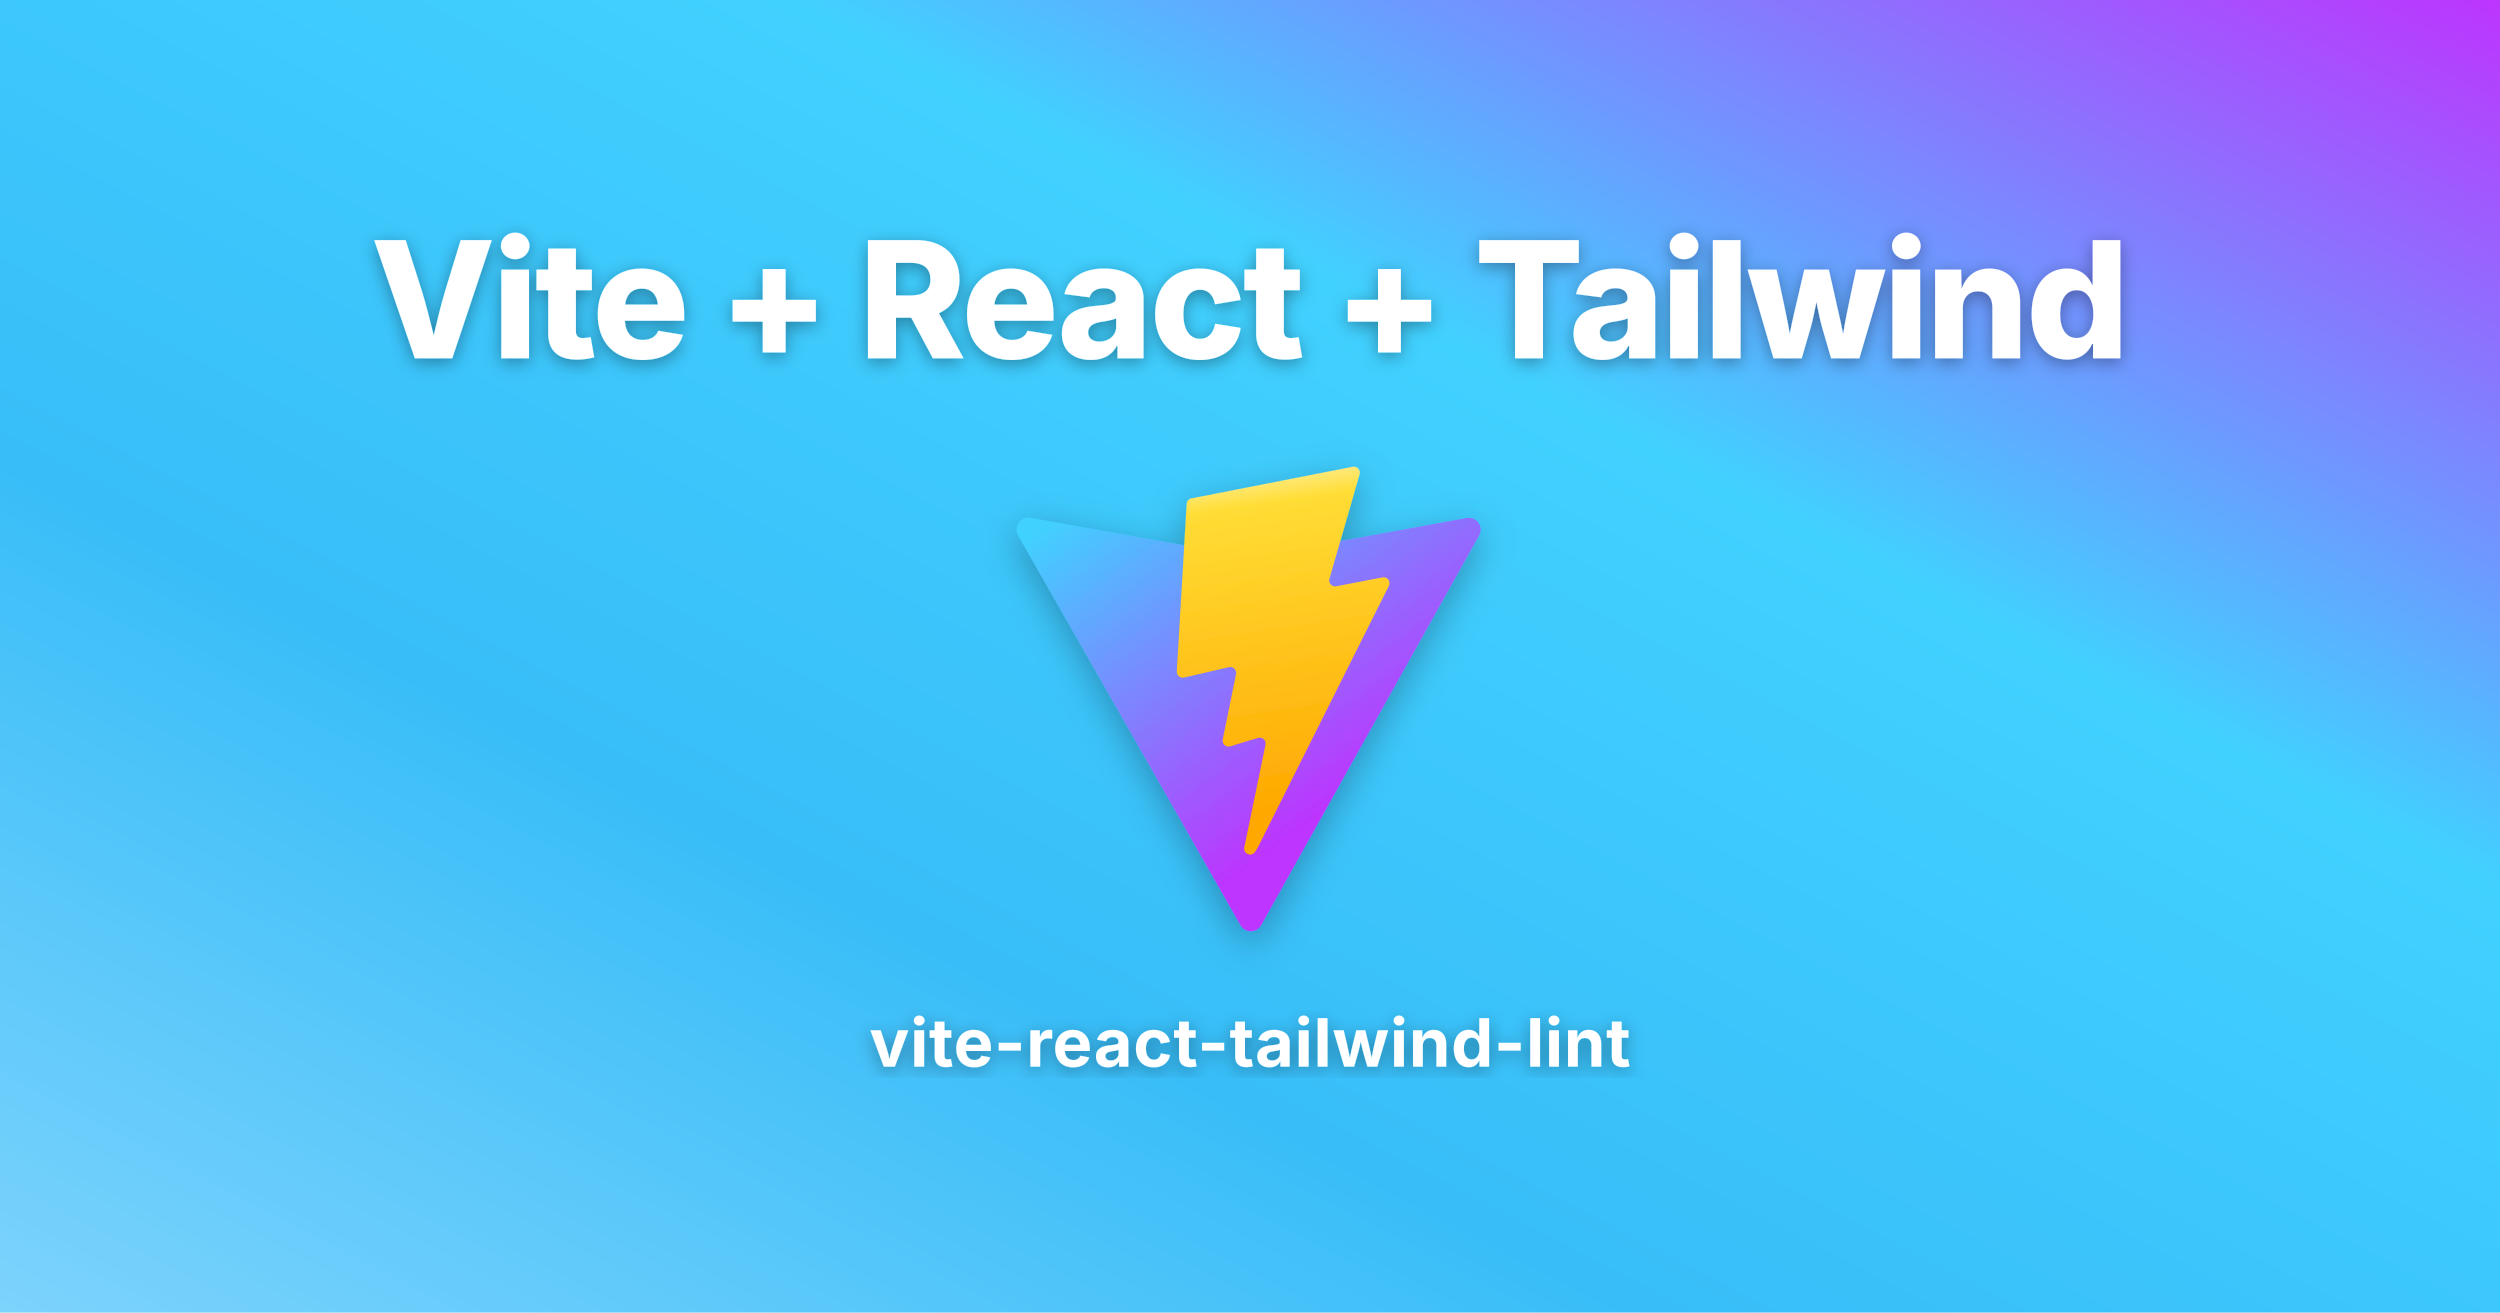
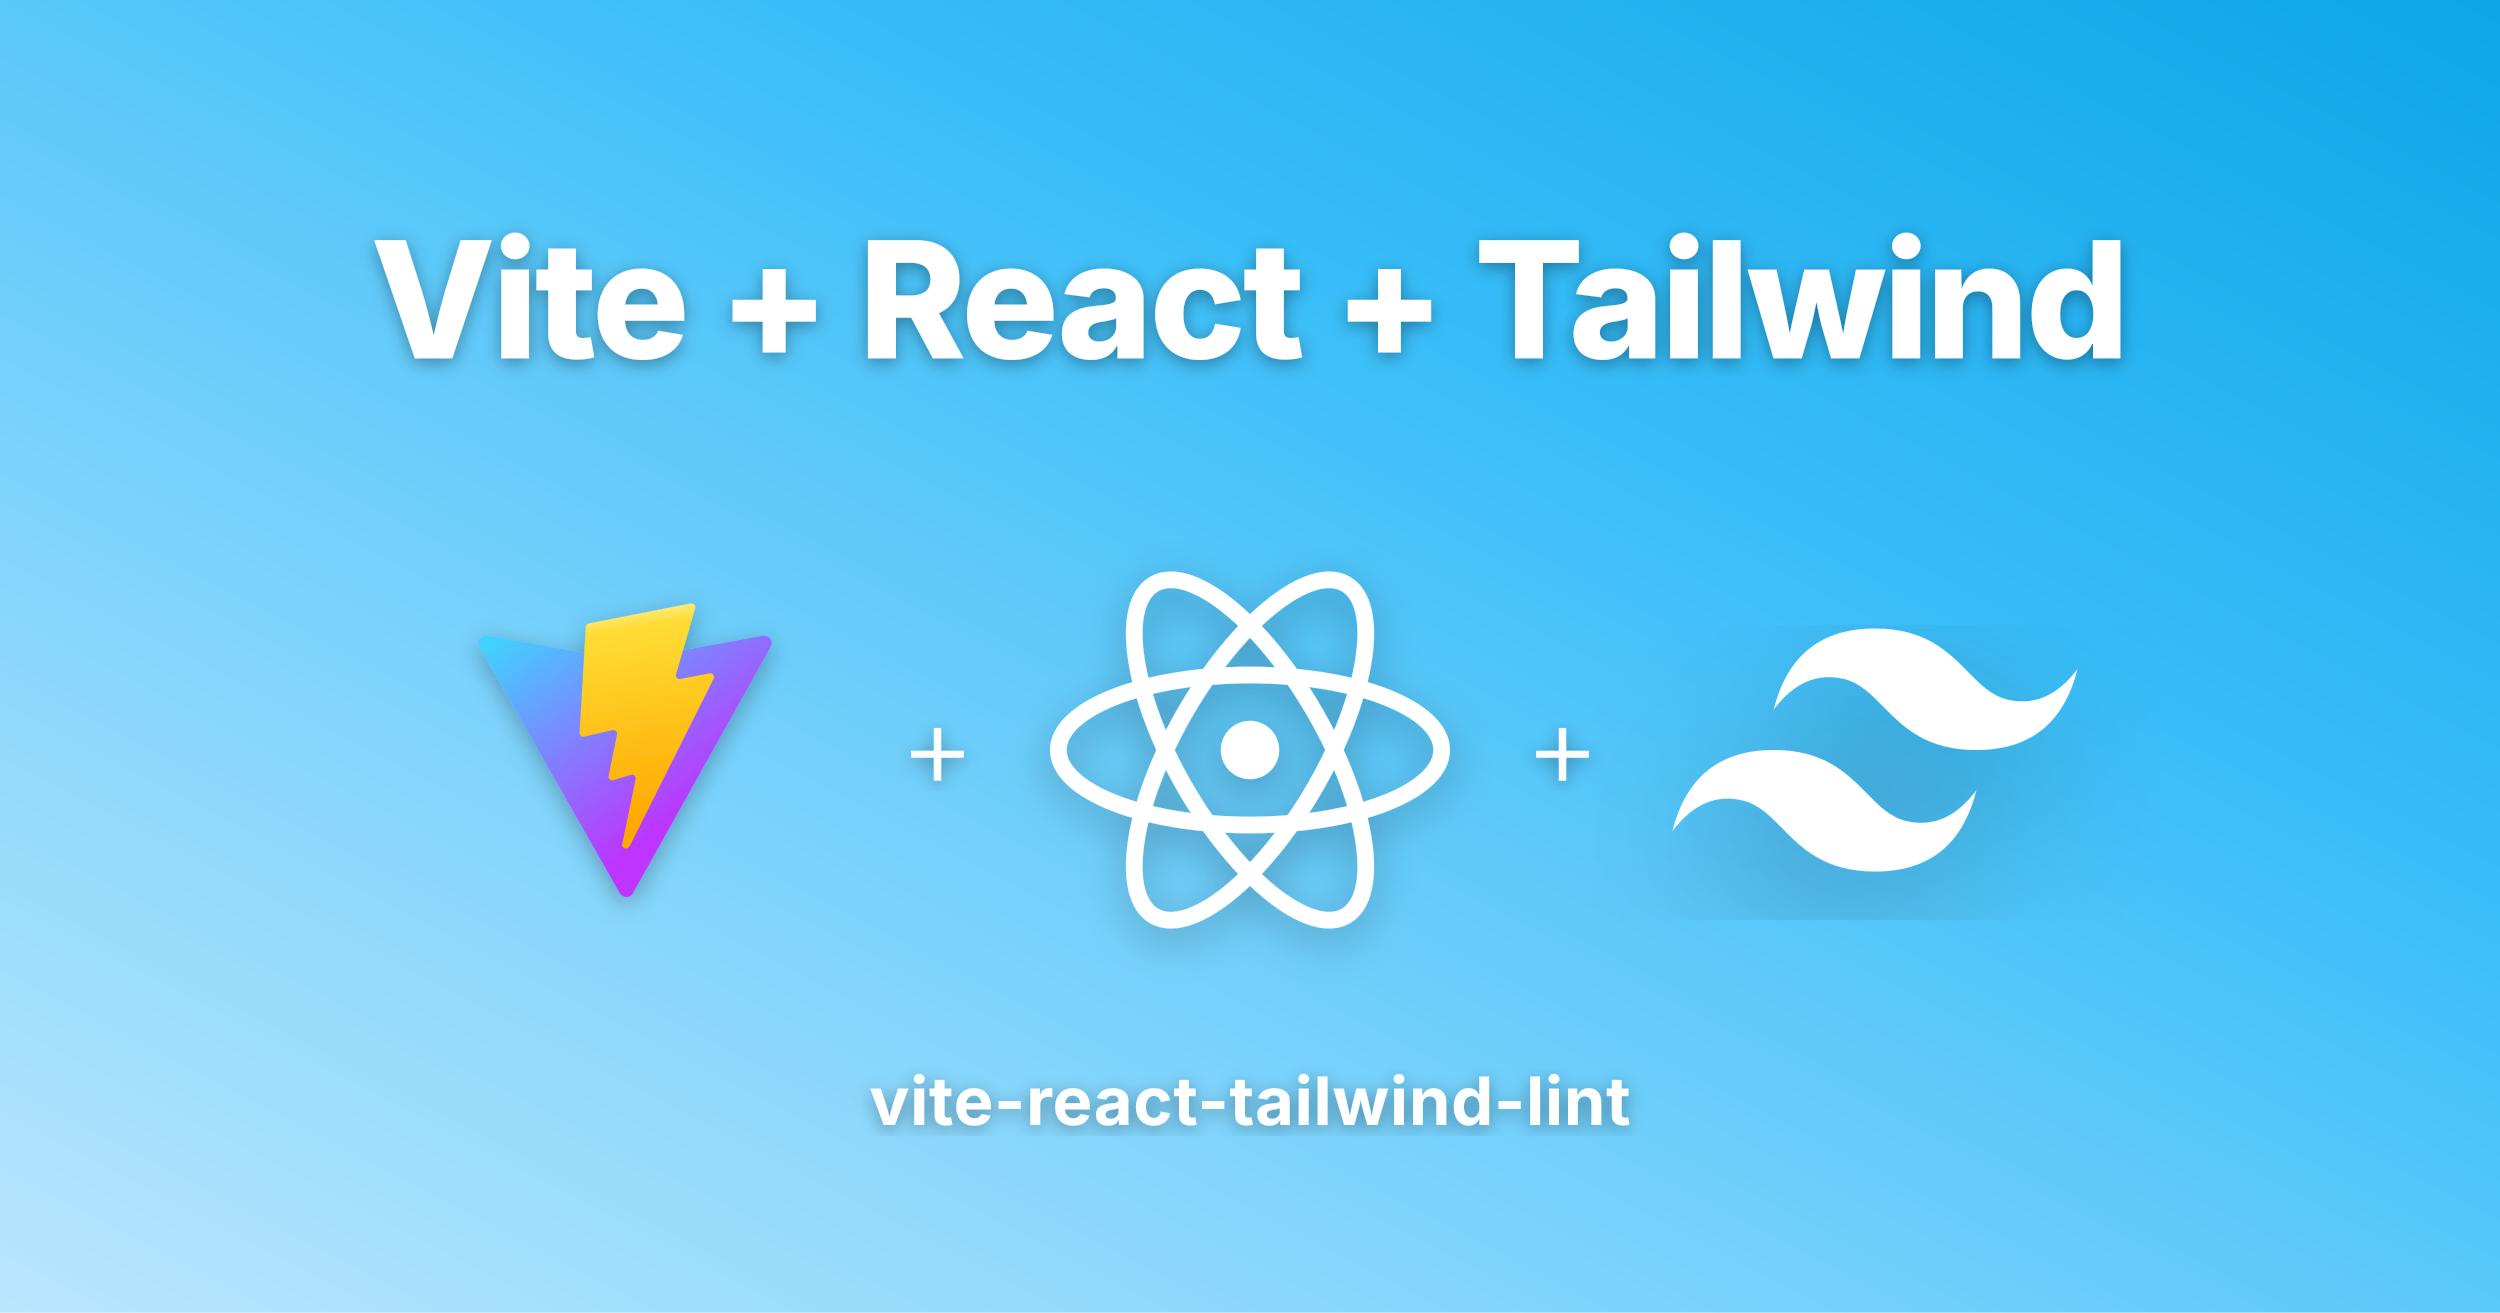
- <svg xmlns="http://www.w3.org/2000/svg" viewBox="0 0 1200 630" width="1200" height="630" role="img" aria-label="Vite + React + Tailwind, Linted by default - vite-react-tailwind-lint starter">
+ <svg xmlns="http://www.w3.org/2000/svg" viewBox="0 0 1200 630" width="1200" height="630" role="img" aria-label="Vite + React + Tailwind - vite-react-tailwind-lint starter">
  <defs>
    <linearGradient id="bg" x1="0%" y1="100%" x2="100%" y2="0%">
-       <stop offset="0%" stop-color="#7DD3FC" />
-       <stop offset="33%" stop-color="#38BDF8" />
-       <stop offset="66%" stop-color="#41D1FF" />
-       <stop offset="100%" stop-color="#BD34FE" />
+       <stop offset="0%" stop-color="#BAE6FD" />
+       <stop offset="33%" stop-color="#7DD3FC" />
+       <stop offset="66%" stop-color="#38BDF8" />
+       <stop offset="100%" stop-color="#0EA5E9" />
    </linearGradient>
    <linearGradient id="vmark" x1="-.828%" x2="57.636%" y1="7.652%" y2="78.411%">
      <stop offset="0%" stop-color="#41D1FF" />
      <stop offset="100%" stop-color="#BD34FE" />
    </linearGradient>
    <linearGradient id="vbolt" x1="43.376%" x2="50.316%" y1="2.242%" y2="89.03%">
      <stop offset="0%" stop-color="#FFEA83" />
      <stop offset="8.333%" stop-color="#FFDD35" />
      <stop offset="100%" stop-color="#FFA800" />
    </linearGradient>
    <filter id="soft" x="-20%" y="-20%" width="140%" height="140%">
      <feDropShadow dx="0" dy="6" stdDeviation="10" flood-color="#000" flood-opacity="0.28" />
    </filter>
    <filter id="text-soft" x="-20%" y="-20%" width="140%" height="140%">
      <feDropShadow dx="0" dy="2" stdDeviation="4" flood-color="#000" flood-opacity="0.35" />
    </filter>
  </defs>
  <rect width="1200" height="630" fill="url(#bg)" />
  <text x="600" y="172" text-anchor="middle" fill="#ffffff" font-family="-apple-system, BlinkMacSystemFont, 'Segoe UI', Inter, Helvetica, Arial, sans-serif" font-size="78" font-weight="800" letter-spacing="-1.6" filter="url(#text-soft)">Vite + React + Tailwind</text>
-   <g transform="translate(488 224) scale(0.87)" filter="url(#soft)">
+   <g transform="translate(300 360) scale(0.55) translate(-128 -128)" filter="url(#soft)">
    <path fill="url(#vmark)" d="M255.153 37.938L134.897 252.976c-2.483 4.44-8.862 4.466-11.382.048L.875 37.958c-2.746-4.814 1.371-10.646 6.827-9.67l120.385 21.517a6.537 6.537 0 0 0 2.322-.004l117.867-21.483c5.438-.991 9.574 4.796 6.877 9.62Z" />
    <path fill="url(#vbolt)" d="M185.432.063L96.44 17.501a3.268 3.268 0 0 0-2.634 3.014l-5.474 92.456a3.268 3.268 0 0 0 3.997 3.378l24.777-5.718c2.318-.535 4.413 1.507 3.936 3.838l-7.361 36.047c-.495 2.426 1.782 4.5 4.151 3.78l15.304-4.649c2.372-.72 4.652 1.36 4.15 3.788l-11.698 56.621c-.732 3.542 3.979 5.473 5.943 2.437l1.313-2.028l72.516-144.72c1.215-2.423-.88-5.186-3.54-4.672l-25.505 4.922c-2.396.462-4.435-1.77-3.759-4.114l16.646-57.705c.677-2.35-1.37-4.583-3.769-4.113Z" />
  </g>
-   <text x="600" y="512" text-anchor="middle" fill="#ffffff" font-family="-apple-system, BlinkMacSystemFont, 'Segoe UI', Inter, Helvetica, Arial, sans-serif" font-size="32" font-weight="700" letter-spacing="0.4" filter="url(#text-soft)">vite-react-tailwind-lint</text>
+   <g transform="translate(600 360)" stroke="#FFFFFF" stroke-width="8" fill="none" filter="url(#soft)">
+     <ellipse cx="0" cy="0" rx="92" ry="36" />
+     <ellipse cx="0" cy="0" rx="92" ry="36" transform="rotate(60)" />
+     <ellipse cx="0" cy="0" rx="92" ry="36" transform="rotate(120)" />
+     <circle cx="0" cy="0" r="14" fill="#FFFFFF" stroke="none" />
+   </g>
+   <g transform="translate(900 360) scale(3.6) translate(-27 -16.2)" filter="url(#soft)">
+     <path fill-rule="evenodd" clip-rule="evenodd" fill="#FFFFFF" d="M27 0C19.8 0 15.3 3.6 13.5 10.8C16.2 7.2 19.35 5.85 22.95 6.75C25.004 7.263 26.472 8.754 28.097 10.404C30.744 13.094 33.808 16.2 40.5 16.2C47.7 16.2 52.2 12.6 54 5.4C51.3 9 48.15 10.35 44.55 9.45C42.496 8.937 41.028 7.446 39.403 5.796C36.756 3.106 33.692 0 27 0ZM13.5 16.2C6.3 16.2 1.8 19.8 0 27C2.7 23.4 5.85 22.05 9.45 22.95C11.504 23.464 12.972 24.954 14.597 26.604C17.244 29.294 20.308 32.4 27 32.4C34.2 32.4 38.7 28.8 40.5 21.6C37.8 25.2 34.65 26.55 31.05 25.65C28.996 25.137 27.528 23.646 25.903 21.996C23.256 19.306 20.192 16.2 13.5 16.2Z" />
+   </g>
+   <g fill="#ffffff" font-size="56" font-weight="300" text-anchor="middle" font-family="-apple-system, BlinkMacSystemFont, 'Segoe UI', Inter, Helvetica, Arial, sans-serif" filter="url(#text-soft)">
+     <text x="450" y="378">+</text>
+     <text x="750" y="378">+</text>
+   </g>
+   <text x="600" y="540" text-anchor="middle" fill="#ffffff" font-family="-apple-system, BlinkMacSystemFont, 'Segoe UI', Inter, Helvetica, Arial, sans-serif" font-size="32" font-weight="700" letter-spacing="0.4" filter="url(#text-soft)">vite-react-tailwind-lint</text>
</svg>
